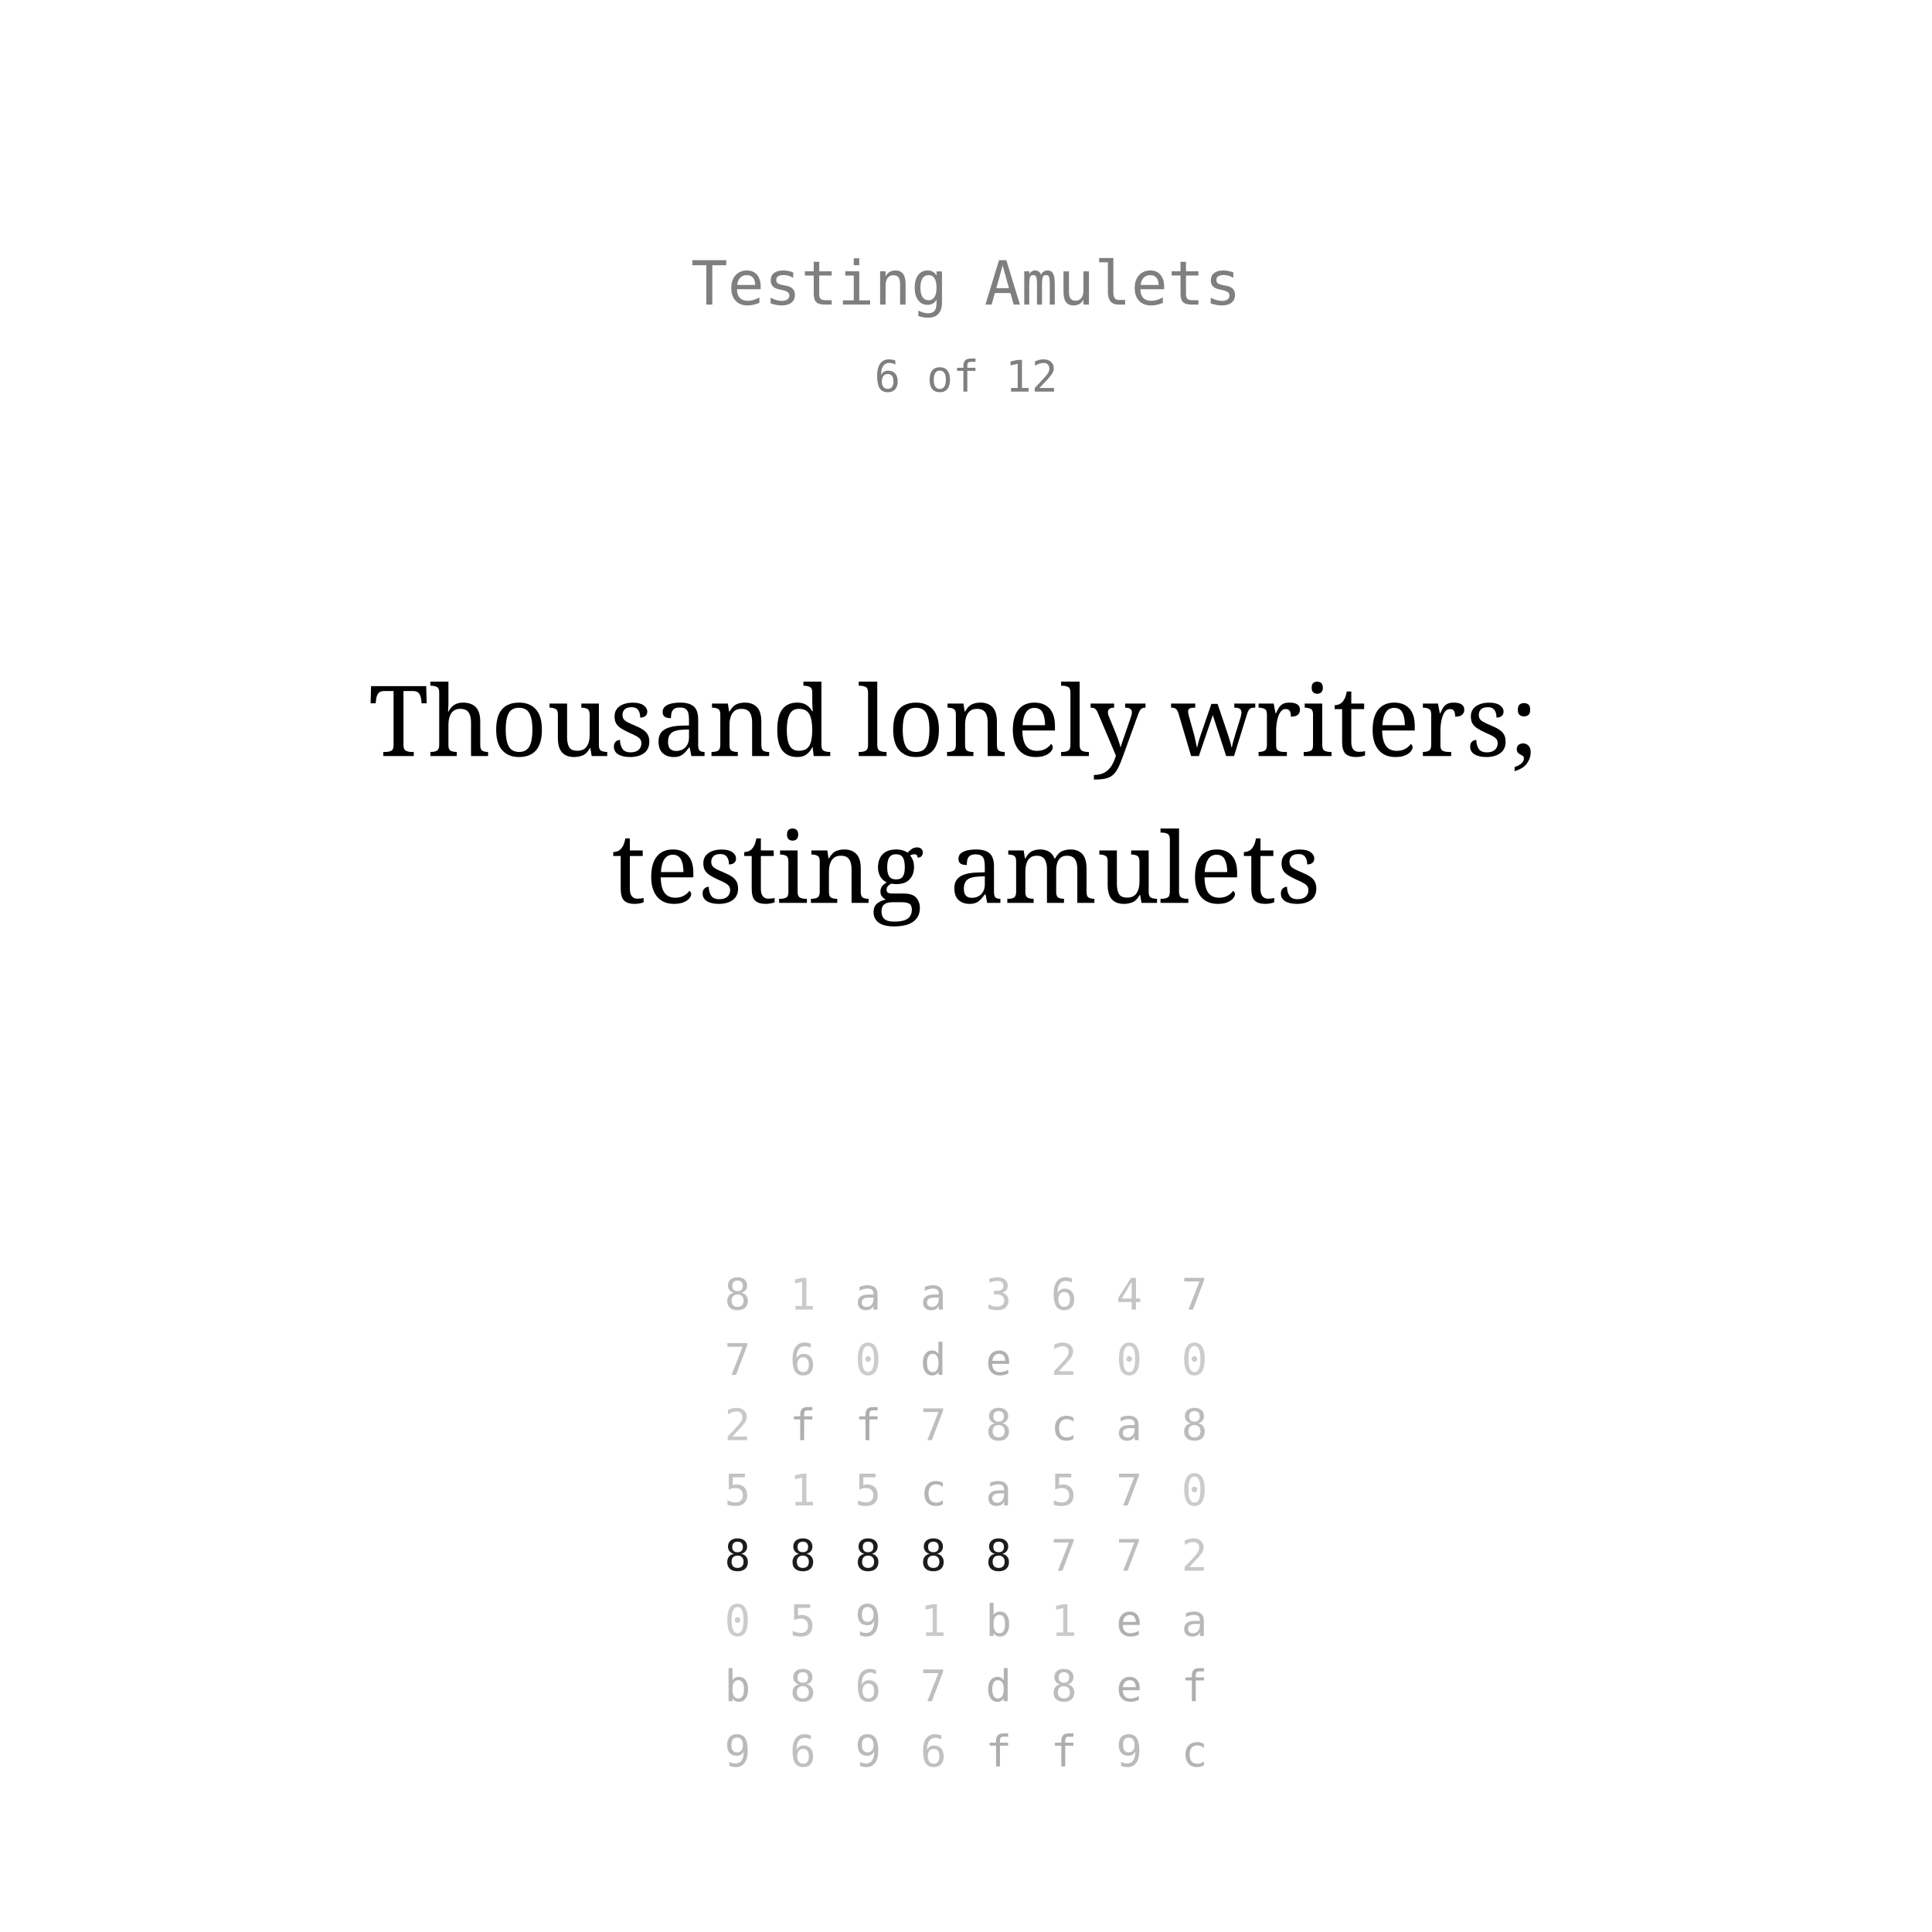
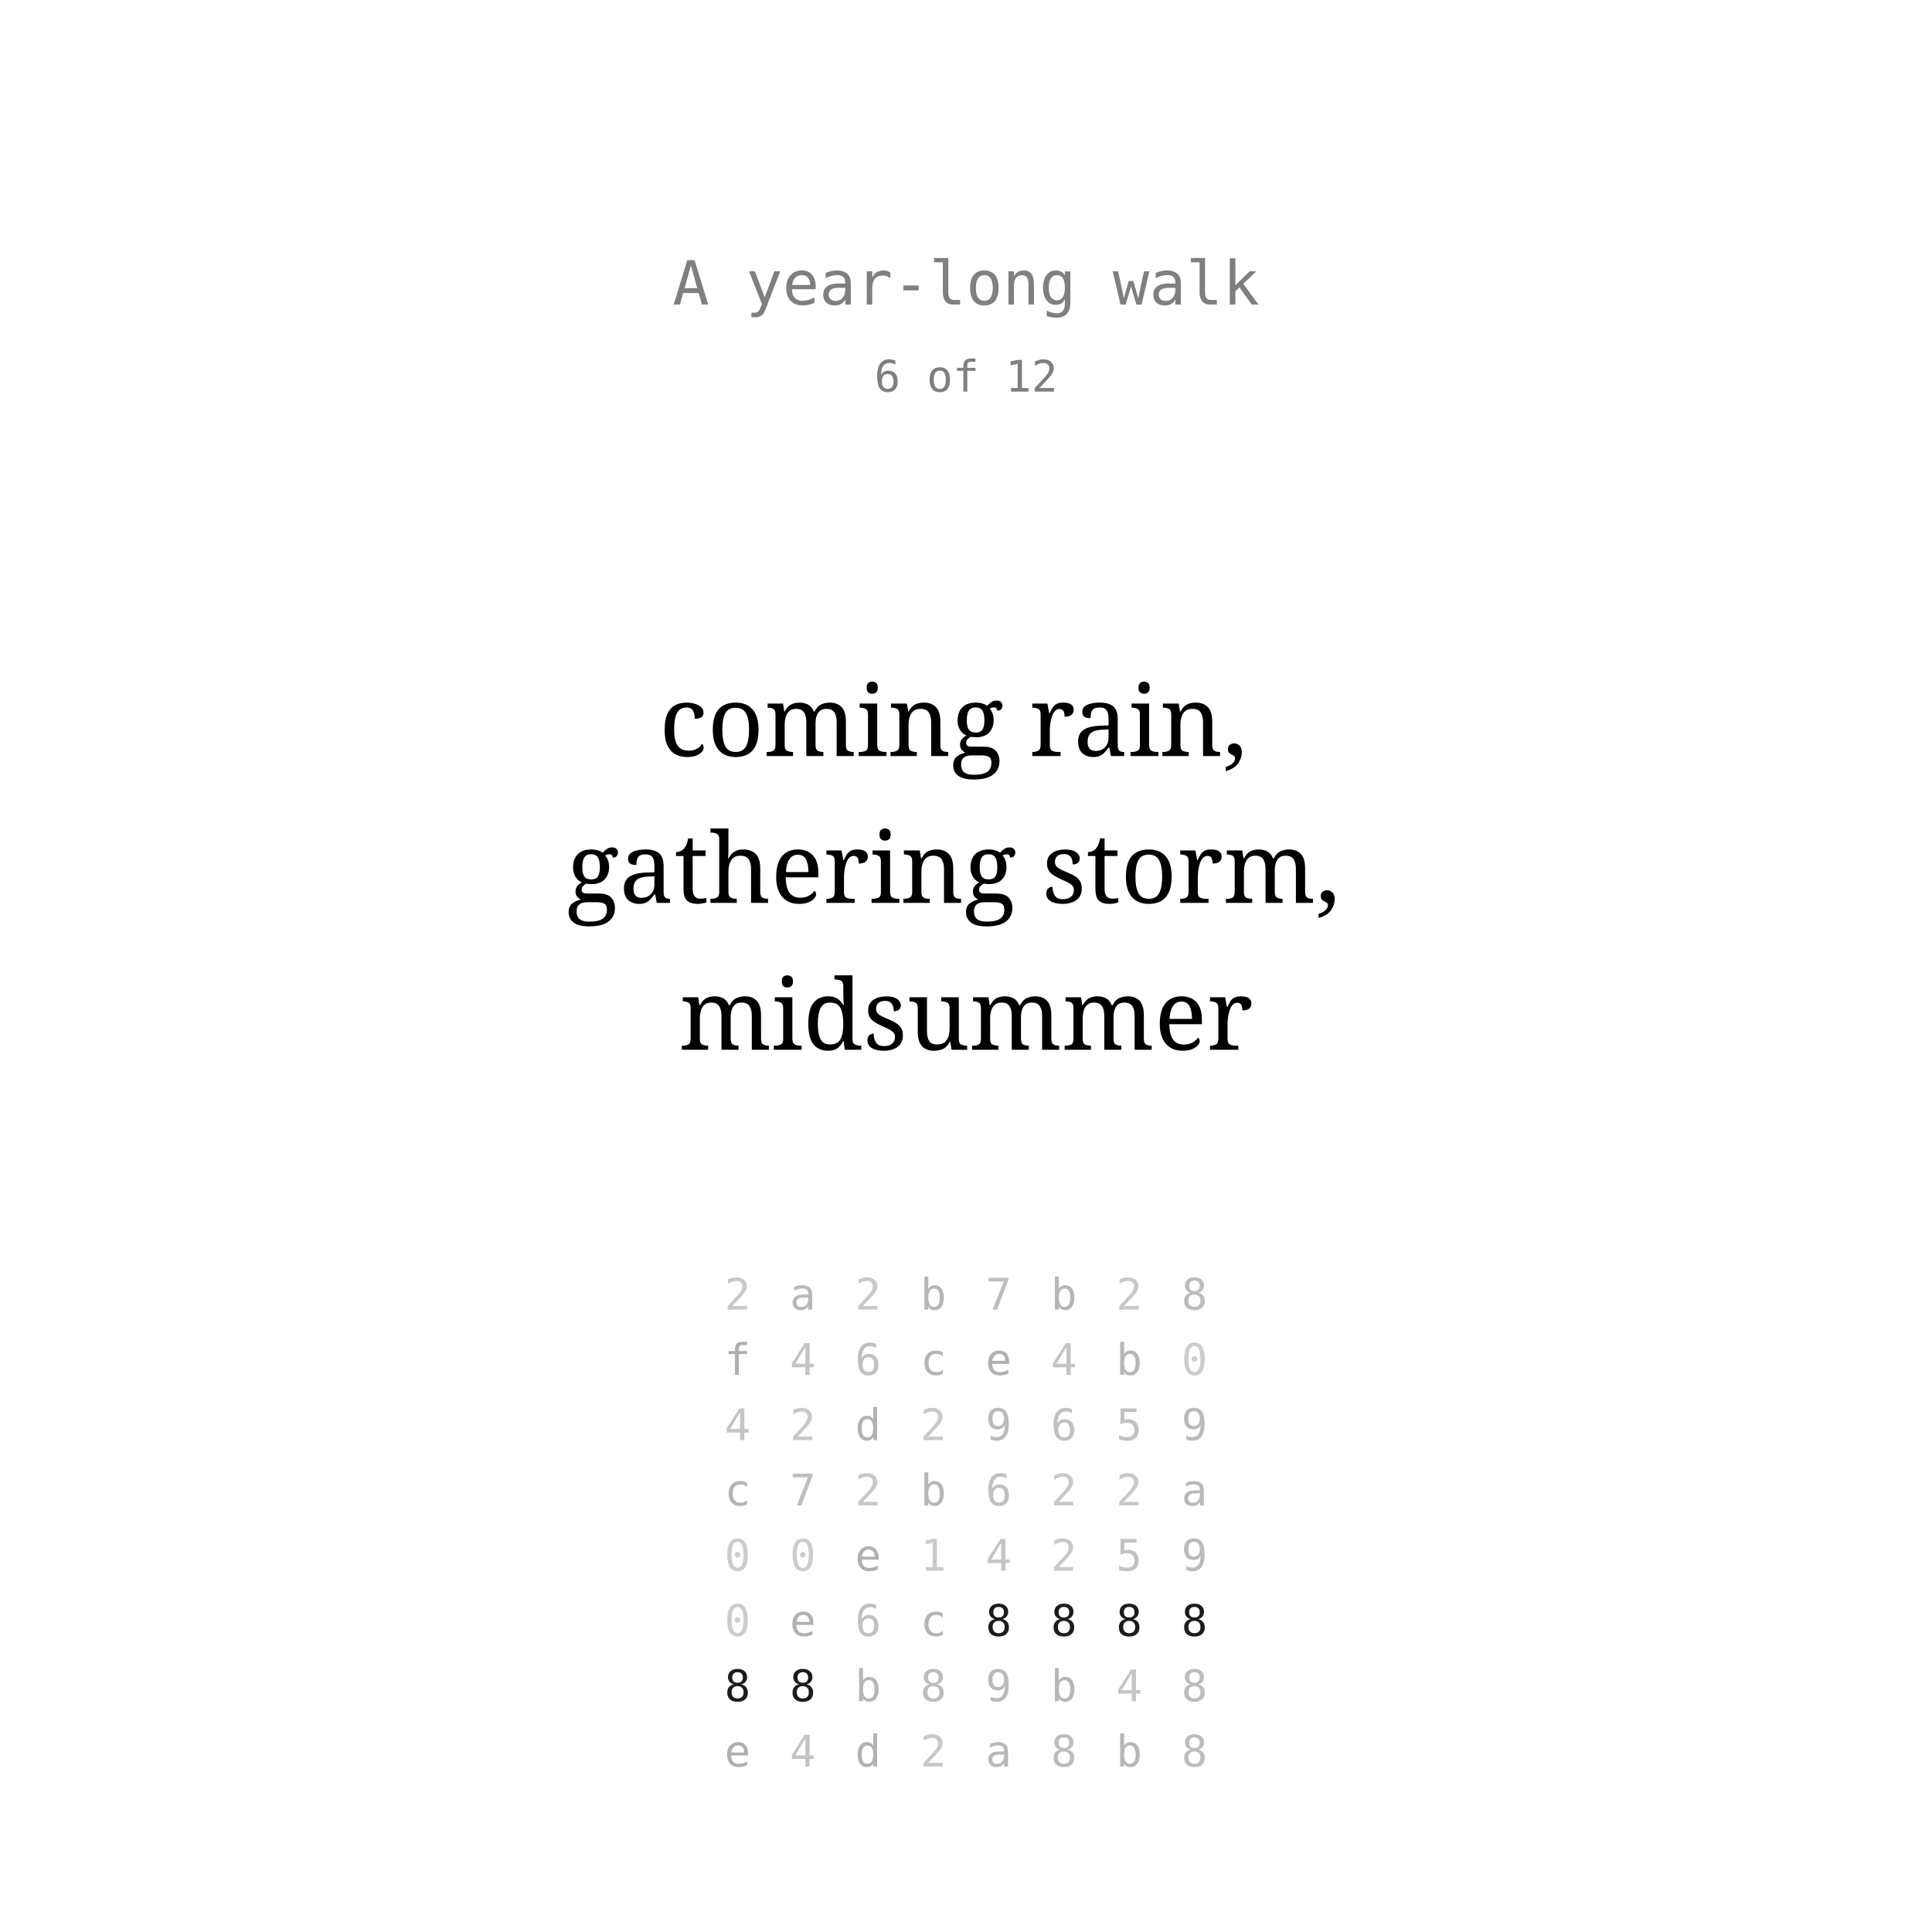
<svg xmlns="http://www.w3.org/2000/svg" viewBox="0 0 888 888" width="888" height="888" shape-rendering="crispEdges">
  <style>.h0{fill:#fff} .h1{fill:#000}</style>
  <rect class="h0" x="0" y="0" width="888" height="888" />
-   <text x="444" y="140" class="h1" font-family="monospace" font-size="28px" opacity=".5" text-anchor="middle">Testing Amulets</text>
+   <text x="444" y="140" class="h1" font-family="monospace" font-size="28px" opacity=".5" text-anchor="middle">A year-long walk</text>
  <text x="444" y="180" class="h1" font-family="monospace" font-size="20px" opacity=".5" text-anchor="middle">6 of 12</text>
  <text class="h1" x="444" y="280" font-family="serif" font-size="45px" text-anchor="middle">
-     <tspan x="444" dy="1.5em">Thousand lonely writers; </tspan>
-     <tspan x="444" dy="1.5em">testing amulets</tspan>
+     <tspan x="444" dy="1.5em">coming rain,
+ </tspan>
+     <tspan x="444" dy="1.5em">gathering storm,
+ </tspan>
+     <tspan x="444" dy="1.5em">midsummer</tspan>
  </text>
-   <text opacity="0.263" class="h1" x="339" y="595" font-family="monospace" dominant-baseline="central" text-anchor="middle" font-size="20px">8</text>
-   <text opacity="0.208" class="h1" x="369" y="595" font-family="monospace" dominant-baseline="central" text-anchor="middle" font-size="20px">1</text>
-   <text opacity="0.278" class="h1" x="399" y="595" font-family="monospace" dominant-baseline="central" text-anchor="middle" font-size="20px">a</text>
-   <text opacity="0.278" class="h1" x="429" y="595" font-family="monospace" dominant-baseline="central" text-anchor="middle" font-size="20px">a</text>
-   <text opacity="0.223" class="h1" x="459" y="595" font-family="monospace" dominant-baseline="central" text-anchor="middle" font-size="20px">3</text>
-   <text opacity="0.247" class="h1" x="489" y="595" font-family="monospace" dominant-baseline="central" text-anchor="middle" font-size="20px">6</text>
-   <text opacity="0.231" class="h1" x="519" y="595" font-family="monospace" dominant-baseline="central" text-anchor="middle" font-size="20px">4</text>
-   <text opacity="0.255" class="h1" x="549" y="595" font-family="monospace" dominant-baseline="central" text-anchor="middle" font-size="20px">7</text>
-   <text opacity="0.255" class="h1" x="339" y="625" font-family="monospace" dominant-baseline="central" text-anchor="middle" font-size="20px">7</text>
-   <text opacity="0.247" class="h1" x="369" y="625" font-family="monospace" dominant-baseline="central" text-anchor="middle" font-size="20px">6</text>
-   <text opacity="0.2" class="h1" x="399" y="625" font-family="monospace" dominant-baseline="central" text-anchor="middle" font-size="20px">0</text>
-   <text opacity="0.302" class="h1" x="429" y="625" font-family="monospace" dominant-baseline="central" text-anchor="middle" font-size="20px">d</text>
+   <text opacity="0.216" class="h1" x="339" y="595" font-family="monospace" dominant-baseline="central" text-anchor="middle" font-size="20px">2</text>
+   <text opacity="0.278" class="h1" x="369" y="595" font-family="monospace" dominant-baseline="central" text-anchor="middle" font-size="20px">a</text>
+   <text opacity="0.216" class="h1" x="399" y="595" font-family="monospace" dominant-baseline="central" text-anchor="middle" font-size="20px">2</text>
+   <text opacity="0.286" class="h1" x="429" y="595" font-family="monospace" dominant-baseline="central" text-anchor="middle" font-size="20px">b</text>
+   <text opacity="0.255" class="h1" x="459" y="595" font-family="monospace" dominant-baseline="central" text-anchor="middle" font-size="20px">7</text>
+   <text opacity="0.286" class="h1" x="489" y="595" font-family="monospace" dominant-baseline="central" text-anchor="middle" font-size="20px">b</text>
+   <text opacity="0.216" class="h1" x="519" y="595" font-family="monospace" dominant-baseline="central" text-anchor="middle" font-size="20px">2</text>
+   <text opacity="0.263" class="h1" x="549" y="595" font-family="monospace" dominant-baseline="central" text-anchor="middle" font-size="20px">8</text>
+   <text opacity="0.317" class="h1" x="339" y="625" font-family="monospace" dominant-baseline="central" text-anchor="middle" font-size="20px">f</text>
+   <text opacity="0.231" class="h1" x="369" y="625" font-family="monospace" dominant-baseline="central" text-anchor="middle" font-size="20px">4</text>
+   <text opacity="0.247" class="h1" x="399" y="625" font-family="monospace" dominant-baseline="central" text-anchor="middle" font-size="20px">6</text>
+   <text opacity="0.294" class="h1" x="429" y="625" font-family="monospace" dominant-baseline="central" text-anchor="middle" font-size="20px">c</text>
  <text opacity="0.309" class="h1" x="459" y="625" font-family="monospace" dominant-baseline="central" text-anchor="middle" font-size="20px">e</text>
-   <text opacity="0.216" class="h1" x="489" y="625" font-family="monospace" dominant-baseline="central" text-anchor="middle" font-size="20px">2</text>
-   <text opacity="0.2" class="h1" x="519" y="625" font-family="monospace" dominant-baseline="central" text-anchor="middle" font-size="20px">0</text>
+   <text opacity="0.231" class="h1" x="489" y="625" font-family="monospace" dominant-baseline="central" text-anchor="middle" font-size="20px">4</text>
+   <text opacity="0.286" class="h1" x="519" y="625" font-family="monospace" dominant-baseline="central" text-anchor="middle" font-size="20px">b</text>
  <text opacity="0.2" class="h1" x="549" y="625" font-family="monospace" dominant-baseline="central" text-anchor="middle" font-size="20px">0</text>
-   <text opacity="0.216" class="h1" x="339" y="655" font-family="monospace" dominant-baseline="central" text-anchor="middle" font-size="20px">2</text>
-   <text opacity="0.317" class="h1" x="369" y="655" font-family="monospace" dominant-baseline="central" text-anchor="middle" font-size="20px">f</text>
-   <text opacity="0.317" class="h1" x="399" y="655" font-family="monospace" dominant-baseline="central" text-anchor="middle" font-size="20px">f</text>
-   <text opacity="0.255" class="h1" x="429" y="655" font-family="monospace" dominant-baseline="central" text-anchor="middle" font-size="20px">7</text>
-   <text opacity="0.263" class="h1" x="459" y="655" font-family="monospace" dominant-baseline="central" text-anchor="middle" font-size="20px">8</text>
-   <text opacity="0.294" class="h1" x="489" y="655" font-family="monospace" dominant-baseline="central" text-anchor="middle" font-size="20px">c</text>
-   <text opacity="0.278" class="h1" x="519" y="655" font-family="monospace" dominant-baseline="central" text-anchor="middle" font-size="20px">a</text>
-   <text opacity="0.263" class="h1" x="549" y="655" font-family="monospace" dominant-baseline="central" text-anchor="middle" font-size="20px">8</text>
-   <text opacity="0.239" class="h1" x="339" y="685" font-family="monospace" dominant-baseline="central" text-anchor="middle" font-size="20px">5</text>
-   <text opacity="0.208" class="h1" x="369" y="685" font-family="monospace" dominant-baseline="central" text-anchor="middle" font-size="20px">1</text>
-   <text opacity="0.239" class="h1" x="399" y="685" font-family="monospace" dominant-baseline="central" text-anchor="middle" font-size="20px">5</text>
-   <text opacity="0.294" class="h1" x="429" y="685" font-family="monospace" dominant-baseline="central" text-anchor="middle" font-size="20px">c</text>
-   <text opacity="0.278" class="h1" x="459" y="685" font-family="monospace" dominant-baseline="central" text-anchor="middle" font-size="20px">a</text>
-   <text opacity="0.239" class="h1" x="489" y="685" font-family="monospace" dominant-baseline="central" text-anchor="middle" font-size="20px">5</text>
-   <text opacity="0.255" class="h1" x="519" y="685" font-family="monospace" dominant-baseline="central" text-anchor="middle" font-size="20px">7</text>
-   <text opacity="0.2" class="h1" x="549" y="685" font-family="monospace" dominant-baseline="central" text-anchor="middle" font-size="20px">0</text>
-   <text opacity="0.888" class="h1" x="339" y="715" font-family="monospace" dominant-baseline="central" text-anchor="middle" font-size="20px">8</text>
-   <text opacity="0.888" class="h1" x="369" y="715" font-family="monospace" dominant-baseline="central" text-anchor="middle" font-size="20px">8</text>
-   <text opacity="0.888" class="h1" x="399" y="715" font-family="monospace" dominant-baseline="central" text-anchor="middle" font-size="20px">8</text>
-   <text opacity="0.888" class="h1" x="429" y="715" font-family="monospace" dominant-baseline="central" text-anchor="middle" font-size="20px">8</text>
-   <text opacity="0.888" class="h1" x="459" y="715" font-family="monospace" dominant-baseline="central" text-anchor="middle" font-size="20px">8</text>
-   <text opacity="0.255" class="h1" x="489" y="715" font-family="monospace" dominant-baseline="central" text-anchor="middle" font-size="20px">7</text>
-   <text opacity="0.255" class="h1" x="519" y="715" font-family="monospace" dominant-baseline="central" text-anchor="middle" font-size="20px">7</text>
-   <text opacity="0.216" class="h1" x="549" y="715" font-family="monospace" dominant-baseline="central" text-anchor="middle" font-size="20px">2</text>
+   <text opacity="0.231" class="h1" x="339" y="655" font-family="monospace" dominant-baseline="central" text-anchor="middle" font-size="20px">4</text>
+   <text opacity="0.216" class="h1" x="369" y="655" font-family="monospace" dominant-baseline="central" text-anchor="middle" font-size="20px">2</text>
+   <text opacity="0.302" class="h1" x="399" y="655" font-family="monospace" dominant-baseline="central" text-anchor="middle" font-size="20px">d</text>
+   <text opacity="0.216" class="h1" x="429" y="655" font-family="monospace" dominant-baseline="central" text-anchor="middle" font-size="20px">2</text>
+   <text opacity="0.27" class="h1" x="459" y="655" font-family="monospace" dominant-baseline="central" text-anchor="middle" font-size="20px">9</text>
+   <text opacity="0.247" class="h1" x="489" y="655" font-family="monospace" dominant-baseline="central" text-anchor="middle" font-size="20px">6</text>
+   <text opacity="0.239" class="h1" x="519" y="655" font-family="monospace" dominant-baseline="central" text-anchor="middle" font-size="20px">5</text>
+   <text opacity="0.27" class="h1" x="549" y="655" font-family="monospace" dominant-baseline="central" text-anchor="middle" font-size="20px">9</text>
+   <text opacity="0.294" class="h1" x="339" y="685" font-family="monospace" dominant-baseline="central" text-anchor="middle" font-size="20px">c</text>
+   <text opacity="0.255" class="h1" x="369" y="685" font-family="monospace" dominant-baseline="central" text-anchor="middle" font-size="20px">7</text>
+   <text opacity="0.216" class="h1" x="399" y="685" font-family="monospace" dominant-baseline="central" text-anchor="middle" font-size="20px">2</text>
+   <text opacity="0.286" class="h1" x="429" y="685" font-family="monospace" dominant-baseline="central" text-anchor="middle" font-size="20px">b</text>
+   <text opacity="0.247" class="h1" x="459" y="685" font-family="monospace" dominant-baseline="central" text-anchor="middle" font-size="20px">6</text>
+   <text opacity="0.216" class="h1" x="489" y="685" font-family="monospace" dominant-baseline="central" text-anchor="middle" font-size="20px">2</text>
+   <text opacity="0.216" class="h1" x="519" y="685" font-family="monospace" dominant-baseline="central" text-anchor="middle" font-size="20px">2</text>
+   <text opacity="0.278" class="h1" x="549" y="685" font-family="monospace" dominant-baseline="central" text-anchor="middle" font-size="20px">a</text>
+   <text opacity="0.2" class="h1" x="339" y="715" font-family="monospace" dominant-baseline="central" text-anchor="middle" font-size="20px">0</text>
+   <text opacity="0.2" class="h1" x="369" y="715" font-family="monospace" dominant-baseline="central" text-anchor="middle" font-size="20px">0</text>
+   <text opacity="0.309" class="h1" x="399" y="715" font-family="monospace" dominant-baseline="central" text-anchor="middle" font-size="20px">e</text>
+   <text opacity="0.208" class="h1" x="429" y="715" font-family="monospace" dominant-baseline="central" text-anchor="middle" font-size="20px">1</text>
+   <text opacity="0.231" class="h1" x="459" y="715" font-family="monospace" dominant-baseline="central" text-anchor="middle" font-size="20px">4</text>
+   <text opacity="0.216" class="h1" x="489" y="715" font-family="monospace" dominant-baseline="central" text-anchor="middle" font-size="20px">2</text>
+   <text opacity="0.239" class="h1" x="519" y="715" font-family="monospace" dominant-baseline="central" text-anchor="middle" font-size="20px">5</text>
+   <text opacity="0.27" class="h1" x="549" y="715" font-family="monospace" dominant-baseline="central" text-anchor="middle" font-size="20px">9</text>
  <text opacity="0.2" class="h1" x="339" y="745" font-family="monospace" dominant-baseline="central" text-anchor="middle" font-size="20px">0</text>
-   <text opacity="0.239" class="h1" x="369" y="745" font-family="monospace" dominant-baseline="central" text-anchor="middle" font-size="20px">5</text>
-   <text opacity="0.27" class="h1" x="399" y="745" font-family="monospace" dominant-baseline="central" text-anchor="middle" font-size="20px">9</text>
-   <text opacity="0.208" class="h1" x="429" y="745" font-family="monospace" dominant-baseline="central" text-anchor="middle" font-size="20px">1</text>
-   <text opacity="0.286" class="h1" x="459" y="745" font-family="monospace" dominant-baseline="central" text-anchor="middle" font-size="20px">b</text>
-   <text opacity="0.208" class="h1" x="489" y="745" font-family="monospace" dominant-baseline="central" text-anchor="middle" font-size="20px">1</text>
-   <text opacity="0.309" class="h1" x="519" y="745" font-family="monospace" dominant-baseline="central" text-anchor="middle" font-size="20px">e</text>
-   <text opacity="0.278" class="h1" x="549" y="745" font-family="monospace" dominant-baseline="central" text-anchor="middle" font-size="20px">a</text>
-   <text opacity="0.286" class="h1" x="339" y="775" font-family="monospace" dominant-baseline="central" text-anchor="middle" font-size="20px">b</text>
-   <text opacity="0.263" class="h1" x="369" y="775" font-family="monospace" dominant-baseline="central" text-anchor="middle" font-size="20px">8</text>
-   <text opacity="0.247" class="h1" x="399" y="775" font-family="monospace" dominant-baseline="central" text-anchor="middle" font-size="20px">6</text>
-   <text opacity="0.255" class="h1" x="429" y="775" font-family="monospace" dominant-baseline="central" text-anchor="middle" font-size="20px">7</text>
-   <text opacity="0.302" class="h1" x="459" y="775" font-family="monospace" dominant-baseline="central" text-anchor="middle" font-size="20px">d</text>
-   <text opacity="0.263" class="h1" x="489" y="775" font-family="monospace" dominant-baseline="central" text-anchor="middle" font-size="20px">8</text>
-   <text opacity="0.309" class="h1" x="519" y="775" font-family="monospace" dominant-baseline="central" text-anchor="middle" font-size="20px">e</text>
-   <text opacity="0.317" class="h1" x="549" y="775" font-family="monospace" dominant-baseline="central" text-anchor="middle" font-size="20px">f</text>
-   <text opacity="0.27" class="h1" x="339" y="805" font-family="monospace" dominant-baseline="central" text-anchor="middle" font-size="20px">9</text>
-   <text opacity="0.247" class="h1" x="369" y="805" font-family="monospace" dominant-baseline="central" text-anchor="middle" font-size="20px">6</text>
-   <text opacity="0.27" class="h1" x="399" y="805" font-family="monospace" dominant-baseline="central" text-anchor="middle" font-size="20px">9</text>
-   <text opacity="0.247" class="h1" x="429" y="805" font-family="monospace" dominant-baseline="central" text-anchor="middle" font-size="20px">6</text>
-   <text opacity="0.317" class="h1" x="459" y="805" font-family="monospace" dominant-baseline="central" text-anchor="middle" font-size="20px">f</text>
-   <text opacity="0.317" class="h1" x="489" y="805" font-family="monospace" dominant-baseline="central" text-anchor="middle" font-size="20px">f</text>
-   <text opacity="0.27" class="h1" x="519" y="805" font-family="monospace" dominant-baseline="central" text-anchor="middle" font-size="20px">9</text>
-   <text opacity="0.294" class="h1" x="549" y="805" font-family="monospace" dominant-baseline="central" text-anchor="middle" font-size="20px">c</text>
+   <text opacity="0.309" class="h1" x="369" y="745" font-family="monospace" dominant-baseline="central" text-anchor="middle" font-size="20px">e</text>
+   <text opacity="0.247" class="h1" x="399" y="745" font-family="monospace" dominant-baseline="central" text-anchor="middle" font-size="20px">6</text>
+   <text opacity="0.294" class="h1" x="429" y="745" font-family="monospace" dominant-baseline="central" text-anchor="middle" font-size="20px">c</text>
+   <text opacity="0.888" class="h1" x="459" y="745" font-family="monospace" dominant-baseline="central" text-anchor="middle" font-size="20px">8</text>
+   <text opacity="0.888" class="h1" x="489" y="745" font-family="monospace" dominant-baseline="central" text-anchor="middle" font-size="20px">8</text>
+   <text opacity="0.888" class="h1" x="519" y="745" font-family="monospace" dominant-baseline="central" text-anchor="middle" font-size="20px">8</text>
+   <text opacity="0.888" class="h1" x="549" y="745" font-family="monospace" dominant-baseline="central" text-anchor="middle" font-size="20px">8</text>
+   <text opacity="0.888" class="h1" x="339" y="775" font-family="monospace" dominant-baseline="central" text-anchor="middle" font-size="20px">8</text>
+   <text opacity="0.888" class="h1" x="369" y="775" font-family="monospace" dominant-baseline="central" text-anchor="middle" font-size="20px">8</text>
+   <text opacity="0.286" class="h1" x="399" y="775" font-family="monospace" dominant-baseline="central" text-anchor="middle" font-size="20px">b</text>
+   <text opacity="0.263" class="h1" x="429" y="775" font-family="monospace" dominant-baseline="central" text-anchor="middle" font-size="20px">8</text>
+   <text opacity="0.27" class="h1" x="459" y="775" font-family="monospace" dominant-baseline="central" text-anchor="middle" font-size="20px">9</text>
+   <text opacity="0.286" class="h1" x="489" y="775" font-family="monospace" dominant-baseline="central" text-anchor="middle" font-size="20px">b</text>
+   <text opacity="0.231" class="h1" x="519" y="775" font-family="monospace" dominant-baseline="central" text-anchor="middle" font-size="20px">4</text>
+   <text opacity="0.263" class="h1" x="549" y="775" font-family="monospace" dominant-baseline="central" text-anchor="middle" font-size="20px">8</text>
+   <text opacity="0.309" class="h1" x="339" y="805" font-family="monospace" dominant-baseline="central" text-anchor="middle" font-size="20px">e</text>
+   <text opacity="0.231" class="h1" x="369" y="805" font-family="monospace" dominant-baseline="central" text-anchor="middle" font-size="20px">4</text>
+   <text opacity="0.302" class="h1" x="399" y="805" font-family="monospace" dominant-baseline="central" text-anchor="middle" font-size="20px">d</text>
+   <text opacity="0.216" class="h1" x="429" y="805" font-family="monospace" dominant-baseline="central" text-anchor="middle" font-size="20px">2</text>
+   <text opacity="0.278" class="h1" x="459" y="805" font-family="monospace" dominant-baseline="central" text-anchor="middle" font-size="20px">a</text>
+   <text opacity="0.263" class="h1" x="489" y="805" font-family="monospace" dominant-baseline="central" text-anchor="middle" font-size="20px">8</text>
+   <text opacity="0.286" class="h1" x="519" y="805" font-family="monospace" dominant-baseline="central" text-anchor="middle" font-size="20px">b</text>
+   <text opacity="0.263" class="h1" x="549" y="805" font-family="monospace" dominant-baseline="central" text-anchor="middle" font-size="20px">8</text>
</svg>
